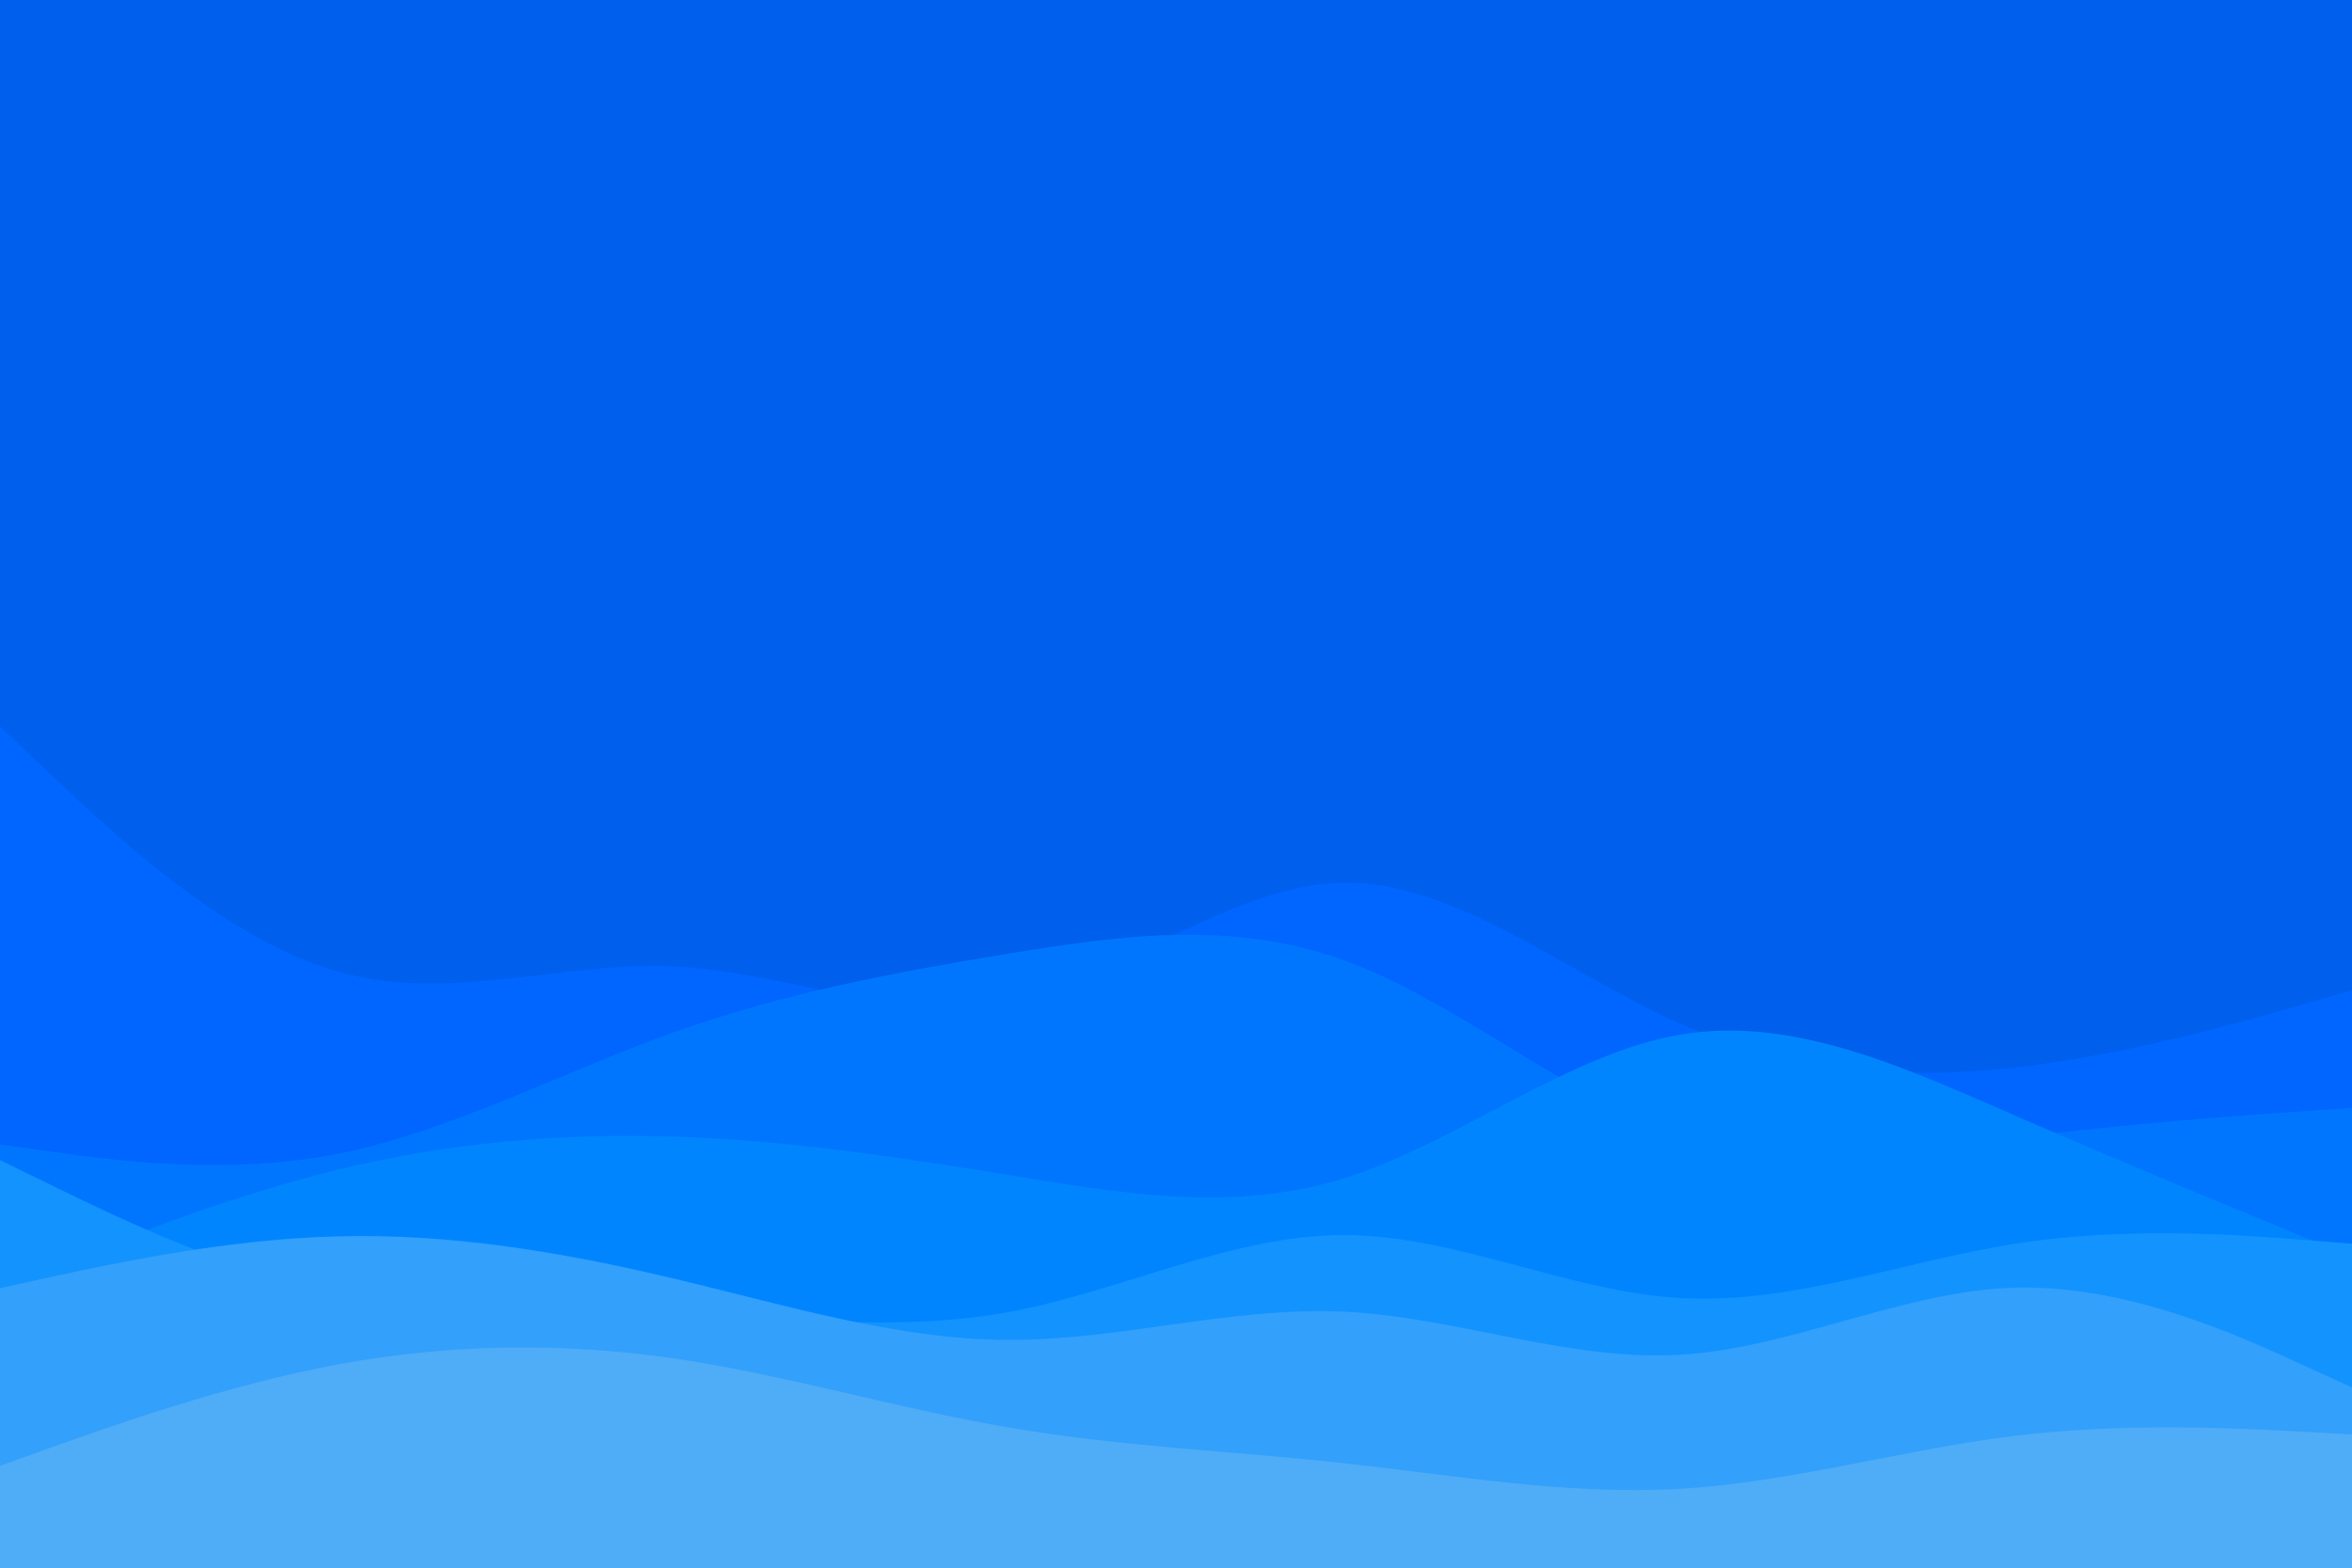
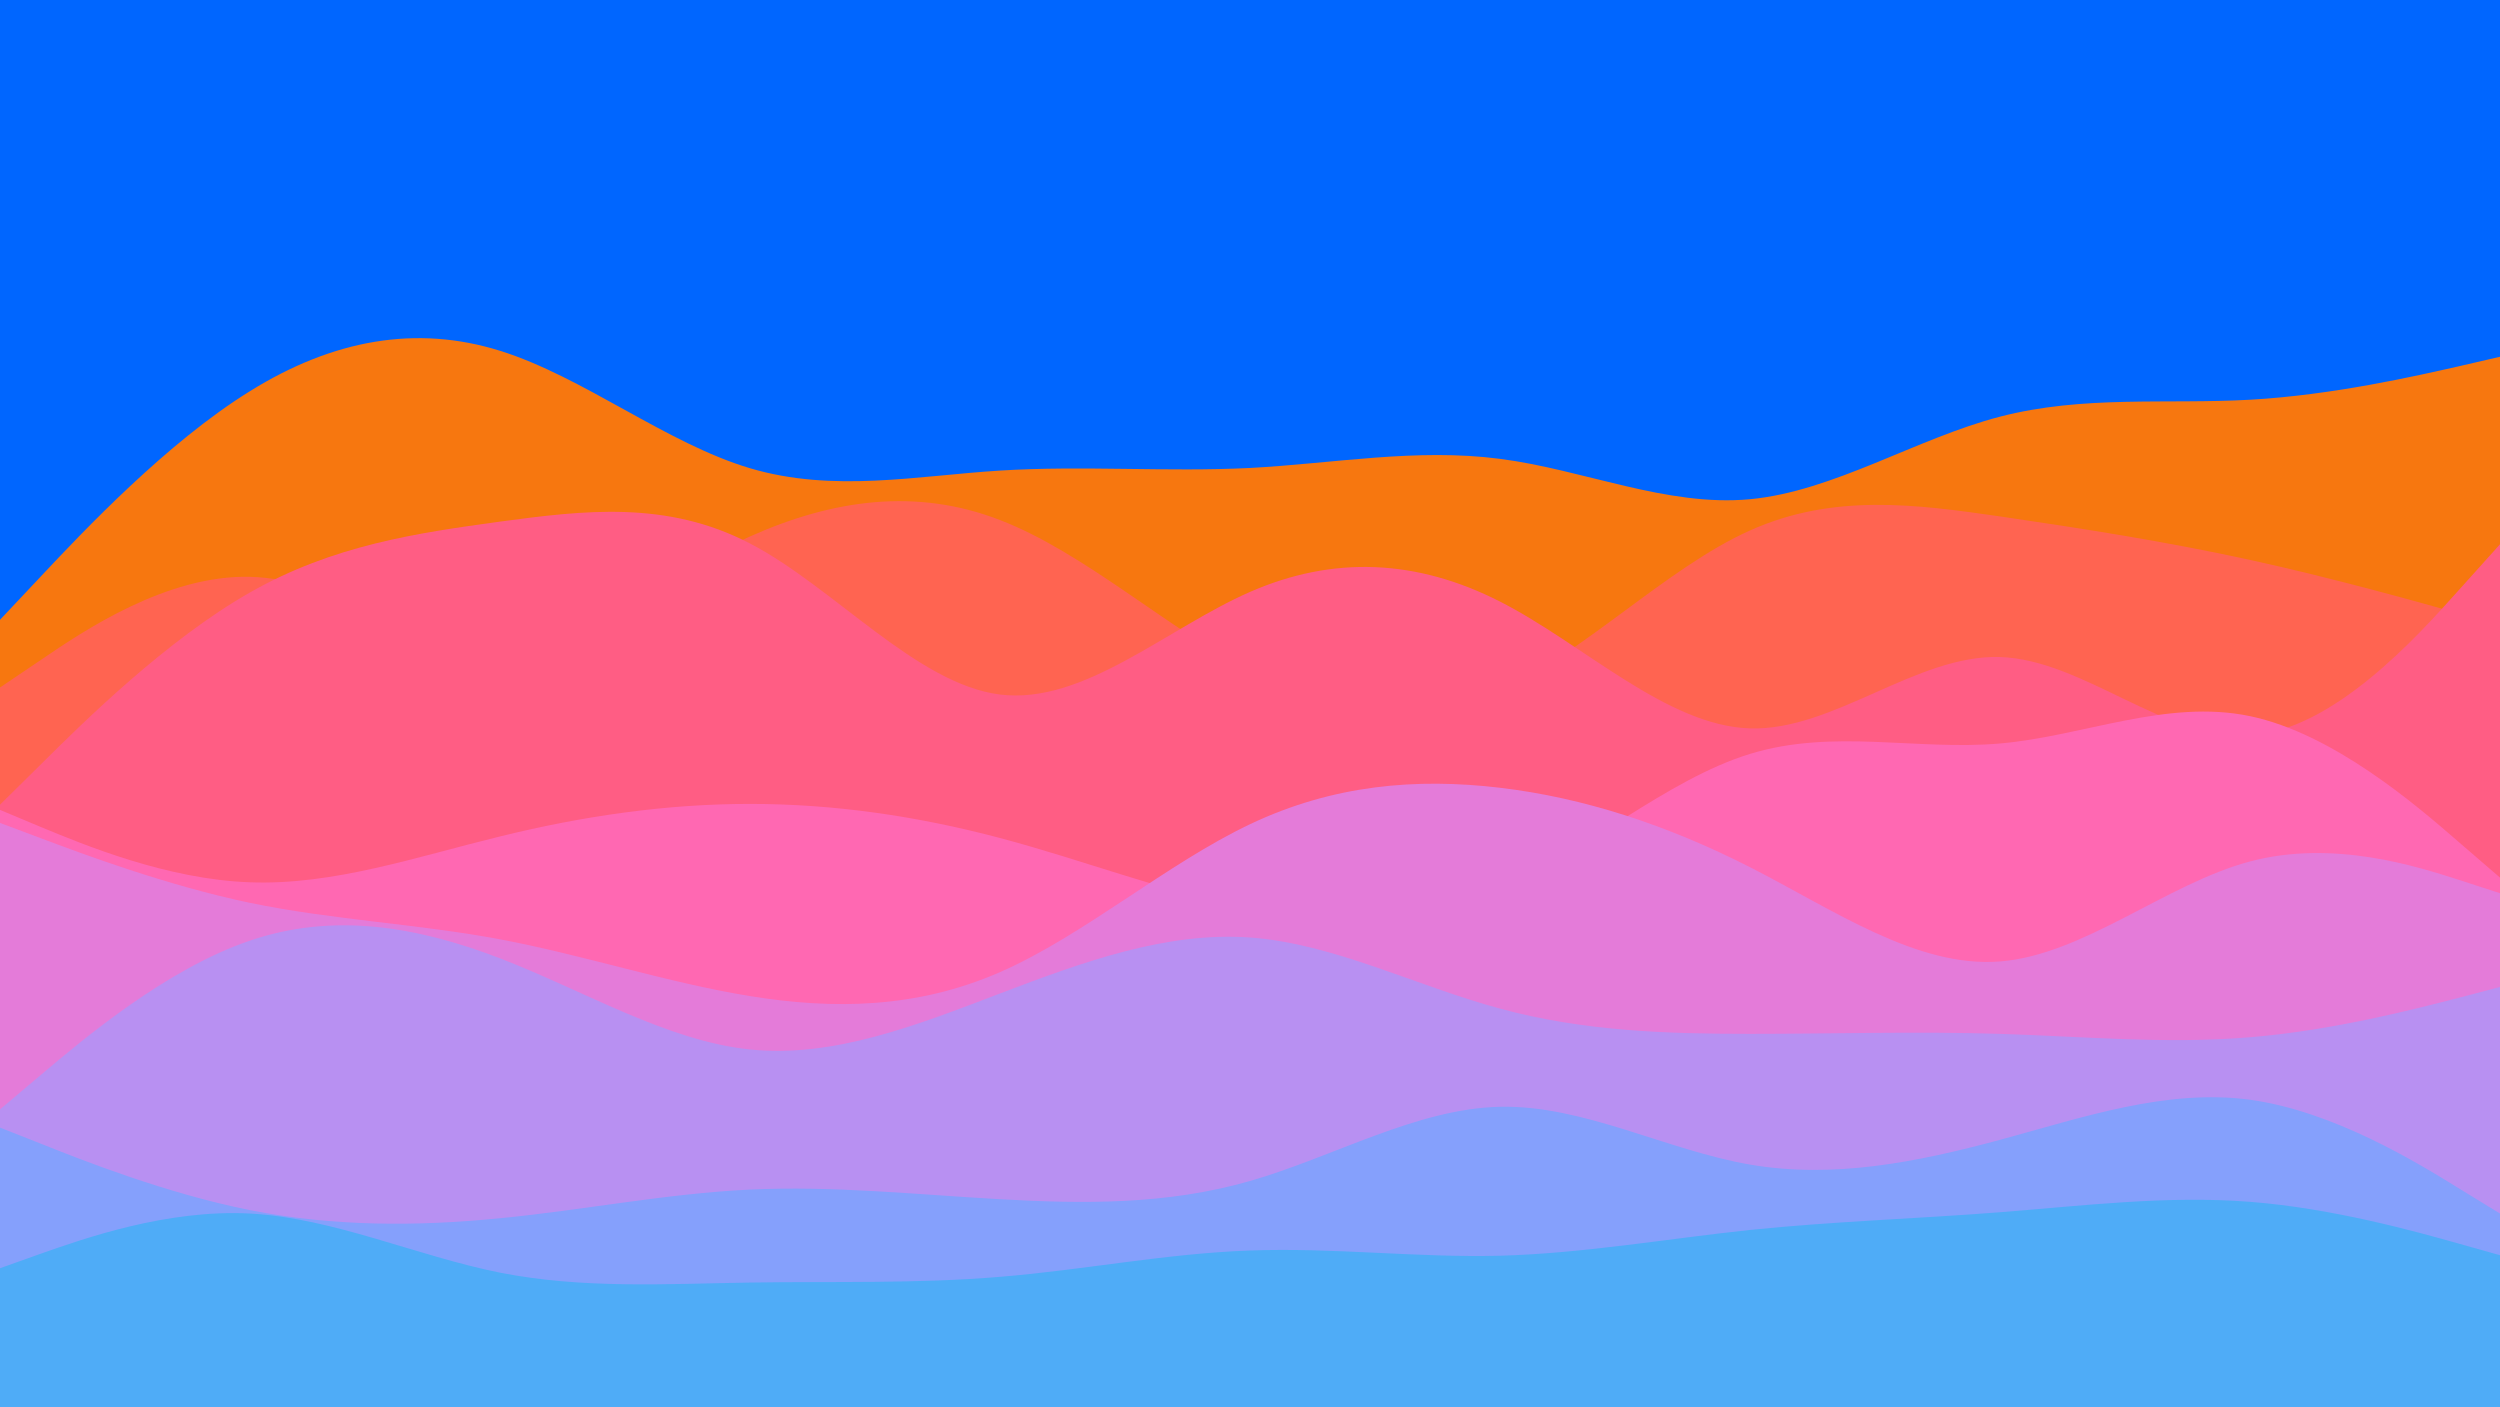
- <svg xmlns="http://www.w3.org/2000/svg" id="visual" viewBox="0 0 900 600" width="900" height="600" version="1.1">
-   <rect x="0" y="0" width="900" height="600" fill="#005fec" />
-   <path d="M0 278L21.5 298.3C43 318.7 86 359.3 128.8 371.7C171.7 384 214.3 368 257.2 369.8C300 371.7 343 391.3 385.8 383C428.7 374.7 471.3 338.3 514.2 337.8C557 337.3 600 372.7 642.8 391.7C685.7 410.7 728.3 413.3 771.2 408.5C814 403.7 857 391.3 878.5 385.2L900 379L900 601L878.5 601C857 601 814 601 771.2 601C728.3 601 685.7 601 642.8 601C600 601 557 601 514.2 601C471.3 601 428.7 601 385.8 601C343 601 300 601 257.2 601C214.3 601 171.7 601 128.8 601C86 601 43 601 21.5 601L0 601Z" fill="#0066ff" />
-   <path d="M0 438L21.5 441C43 444 86 450 128.8 441.7C171.7 433.3 214.3 410.7 257.2 395.3C300 380 343 372 385.8 365C428.7 358 471.3 352 514.2 367.5C557 383 600 420 642.8 434.5C685.7 449 728.3 441 771.2 435.5C814 430 857 427 878.5 425.5L900 424L900 601L878.5 601C857 601 814 601 771.2 601C728.3 601 685.7 601 642.8 601C600 601 557 601 514.2 601C471.3 601 428.7 601 385.8 601C343 601 300 601 257.2 601C214.3 601 171.7 601 128.8 601C86 601 43 601 21.5 601L0 601Z" fill="#0076ff" />
-   <path d="M0 493L21.5 484.3C43 475.7 86 458.3 128.8 447.8C171.7 437.3 214.3 433.7 257.2 435C300 436.3 343 442.7 385.8 449.7C428.7 456.7 471.3 464.3 514.2 451C557 437.7 600 403.3 642.8 396C685.7 388.7 728.3 408.3 771.2 427C814 445.7 857 463.3 878.5 472.2L900 481L900 601L878.5 601C857 601 814 601 771.2 601C728.3 601 685.7 601 642.8 601C600 601 557 601 514.2 601C471.3 601 428.7 601 385.8 601C343 601 300 601 257.2 601C214.3 601 171.7 601 128.8 601C86 601 43 601 21.5 601L0 601Z" fill="#0085ff" />
-   <path d="M0 444L21.5 454.5C43 465 86 486 128.8 495C171.7 504 214.3 501 257.2 502.5C300 504 343 510 385.8 502.2C428.7 494.3 471.3 472.7 514.2 472.7C557 472.7 600 494.3 642.8 496.8C685.7 499.3 728.3 482.7 771.2 476C814 469.3 857 472.7 878.5 474.3L900 476L900 601L878.5 601C857 601 814 601 771.2 601C728.3 601 685.7 601 642.8 601C600 601 557 601 514.2 601C471.3 601 428.7 601 385.8 601C343 601 300 601 257.2 601C214.3 601 171.7 601 128.8 601C86 601 43 601 21.5 601L0 601Z" fill="#1393fe" />
-   <path d="M0 493L21.5 488.3C43 483.7 86 474.3 128.8 473.2C171.7 472 214.3 479 257.2 489.2C300 499.3 343 512.7 385.8 512.8C428.7 513 471.3 500 514.2 502C557 504 600 521 642.8 518.5C685.7 516 728.3 494 771.2 492.8C814 491.7 857 511.3 878.5 521.2L900 531L900 601L878.5 601C857 601 814 601 771.2 601C728.3 601 685.7 601 642.8 601C600 601 557 601 514.2 601C471.3 601 428.7 601 385.8 601C343 601 300 601 257.2 601C214.3 601 171.7 601 128.8 601C86 601 43 601 21.5 601L0 601Z" fill="#33a0fb" />
-   <path d="M0 561L21.5 553.3C43 545.7 86 530.3 128.8 522.3C171.7 514.3 214.3 513.7 257.2 519.8C300 526 343 539 385.8 546.3C428.7 553.7 471.3 555.3 514.2 560C557 564.7 600 572.3 642.8 569.8C685.7 567.3 728.3 554.7 771.2 549.5C814 544.3 857 546.7 878.5 547.8L900 549L900 601L878.5 601C857 601 814 601 771.2 601C728.3 601 685.7 601 642.8 601C600 601 557 601 514.2 601C471.3 601 428.7 601 385.8 601C343 601 300 601 257.2 601C214.3 601 171.7 601 128.8 601C86 601 43 601 21.5 601L0 601Z" fill="#4facf7" />
+ <svg xmlns="http://www.w3.org/2000/svg" id="visual" viewBox="0 0 960 540" width="960" height="540" version="1.1">
+   <rect x="0" y="0" width="960" height="540" fill="#0066FF" />
+   <path d="M0 238L16 221C32 204 64 170 96 150.2C128 130.3 160 124.7 192 134.7C224 144.7 256 170.3 288 179.8C320 189.3 352 182.7 384 180.7C416 178.7 448 181.3 480 179.7C512 178 544 172 576 176.2C608 180.3 640 194.7 672 191.7C704 188.7 736 168.3 768 160C800 151.7 832 155.3 864 153.5C896 151.7 928 144.3 944 140.7L960 137L960 541L944 541C928 541 896 541 864 541C832 541 800 541 768 541C736 541 704 541 672 541C640 541 608 541 576 541C544 541 512 541 480 541C448 541 416 541 384 541C352 541 320 541 288 541C256 541 224 541 192 541C160 541 128 541 96 541C64 541 32 541 16 541L0 541Z" fill="#f7770f" />
+   <path d="M0 264L16 253.2C32 242.3 64 220.7 96 221.5C128 222.3 160 245.7 192 245.2C224 244.7 256 220.3 288 206C320 191.7 352 187.3 384 199.7C416 212 448 241 480 257.8C512 274.7 544 279.3 576 265.2C608 251 640 218 672 203.7C704 189.3 736 193.7 768 198.3C800 203 832 208 864 215C896 222 928 231 944 235.5L960 240L960 541L944 541C928 541 896 541 864 541C832 541 800 541 768 541C736 541 704 541 672 541C640 541 608 541 576 541C544 541 512 541 480 541C448 541 416 541 384 541C352 541 320 541 288 541C256 541 224 541 192 541C160 541 128 541 96 541C64 541 32 541 16 541L0 541Z" fill="#ff6451" />
+   <path d="M0 309L16 293.2C32 277.3 64 245.7 96 227.5C128 209.3 160 204.7 192 200.3C224 196 256 192 288 208.7C320 225.3 352 262.7 384 266.7C416 270.7 448 241.3 480 227.3C512 213.3 544 214.7 576 231C608 247.3 640 278.7 672 279.7C704 280.7 736 251.3 768 252.3C800 253.3 832 284.7 864 282.5C896 280.3 928 244.7 944 226.8L960 209L960 541L944 541C928 541 896 541 864 541C832 541 800 541 768 541C736 541 704 541 672 541C640 541 608 541 576 541C544 541 512 541 480 541C448 541 416 541 384 541C352 541 320 541 288 541C256 541 224 541 192 541C160 541 128 541 96 541C64 541 32 541 16 541L0 541Z" fill="#ff5d84" />
+   <path d="M0 311L16 317.7C32 324.3 64 337.7 96 338.8C128 340 160 329 192 321.2C224 313.3 256 308.7 288 308.7C320 308.7 352 313.3 384 321.8C416 330.3 448 342.7 480 349C512 355.3 544 355.7 576 341.7C608 327.7 640 299.3 672 289.5C704 279.7 736 288.3 768 285.5C800 282.7 832 268.3 864 275C896 281.7 928 309.3 944 323.2L960 337L960 541L944 541C928 541 896 541 864 541C832 541 800 541 768 541C736 541 704 541 672 541C640 541 608 541 576 541C544 541 512 541 480 541C448 541 416 541 384 541C352 541 320 541 288 541C256 541 224 541 192 541C160 541 128 541 96 541C64 541 32 541 16 541L0 541Z" fill="#ff68b2" />
+   <path d="M0 316L16 322C32 328 64 340 96 346.7C128 353.3 160 354.7 192 360.7C224 366.7 256 377.3 288 382.5C320 387.7 352 387.3 384 373.3C416 359.3 448 331.7 480 316.5C512 301.3 544 298.7 576 302.5C608 306.3 640 316.7 672 333C704 349.3 736 371.7 768 369.2C800 366.7 832 339.3 864 330.8C896 322.3 928 332.7 944 337.8L960 343L960 541L944 541C928 541 896 541 864 541C832 541 800 541 768 541C736 541 704 541 672 541C640 541 608 541 576 541C544 541 512 541 480 541C448 541 416 541 384 541C352 541 320 541 288 541C256 541 224 541 192 541C160 541 128 541 96 541C64 541 32 541 16 541L0 541Z" fill="#e47bd9" />
+   <path d="M0 426L16 412.5C32 399 64 372 96 361.2C128 350.3 160 355.7 192 368C224 380.3 256 399.7 288 403C320 406.3 352 393.7 384 381.5C416 369.3 448 357.7 480 360C512 362.3 544 378.7 576 387.3C608 396 640 397 672 397C704 397 736 396 768 397C800 398 832 401 864 398.3C896 395.7 928 387.3 944 383.2L960 379L960 541L944 541C928 541 896 541 864 541C832 541 800 541 768 541C736 541 704 541 672 541C640 541 608 541 576 541C544 541 512 541 480 541C448 541 416 541 384 541C352 541 320 541 288 541C256 541 224 541 192 541C160 541 128 541 96 541C64 541 32 541 16 541L0 541Z" fill="#b890f2" />
+   <path d="M0 433L16 439.3C32 445.7 64 458.3 96 464.7C128 471 160 471 192 467.8C224 464.7 256 458.3 288 456.8C320 455.3 352 458.7 384 460.5C416 462.3 448 462.7 480 453.5C512 444.3 544 425.7 576 425C608 424.3 640 441.7 672 447.2C704 452.7 736 446.3 768 437.7C800 429 832 418 864 422.3C896 426.7 928 446.3 944 456.2L960 466L960 541L944 541C928 541 896 541 864 541C832 541 800 541 768 541C736 541 704 541 672 541C640 541 608 541 576 541C544 541 512 541 480 541C448 541 416 541 384 541C352 541 320 541 288 541C256 541 224 541 192 541C160 541 128 541 96 541C64 541 32 541 16 541L0 541Z" fill="#85a0fc" />
+   <path d="M0 487L16 481.3C32 475.7 64 464.3 96 466C128 467.7 160 482.3 192 488.7C224 495 256 493 288 492.5C320 492 352 493 384 490.3C416 487.7 448 481.3 480 480.2C512 479 544 483 576 482.2C608 481.3 640 475.7 672 472.3C704 469 736 468 768 465.5C800 463 832 459 864 461.5C896 464 928 473 944 477.5L960 482L960 541L944 541C928 541 896 541 864 541C832 541 800 541 768 541C736 541 704 541 672 541C640 541 608 541 576 541C544 541 512 541 480 541C448 541 416 541 384 541C352 541 320 541 288 541C256 541 224 541 192 541C160 541 128 541 96 541C64 541 32 541 16 541L0 541Z" fill="#4facf7" />
</svg>
